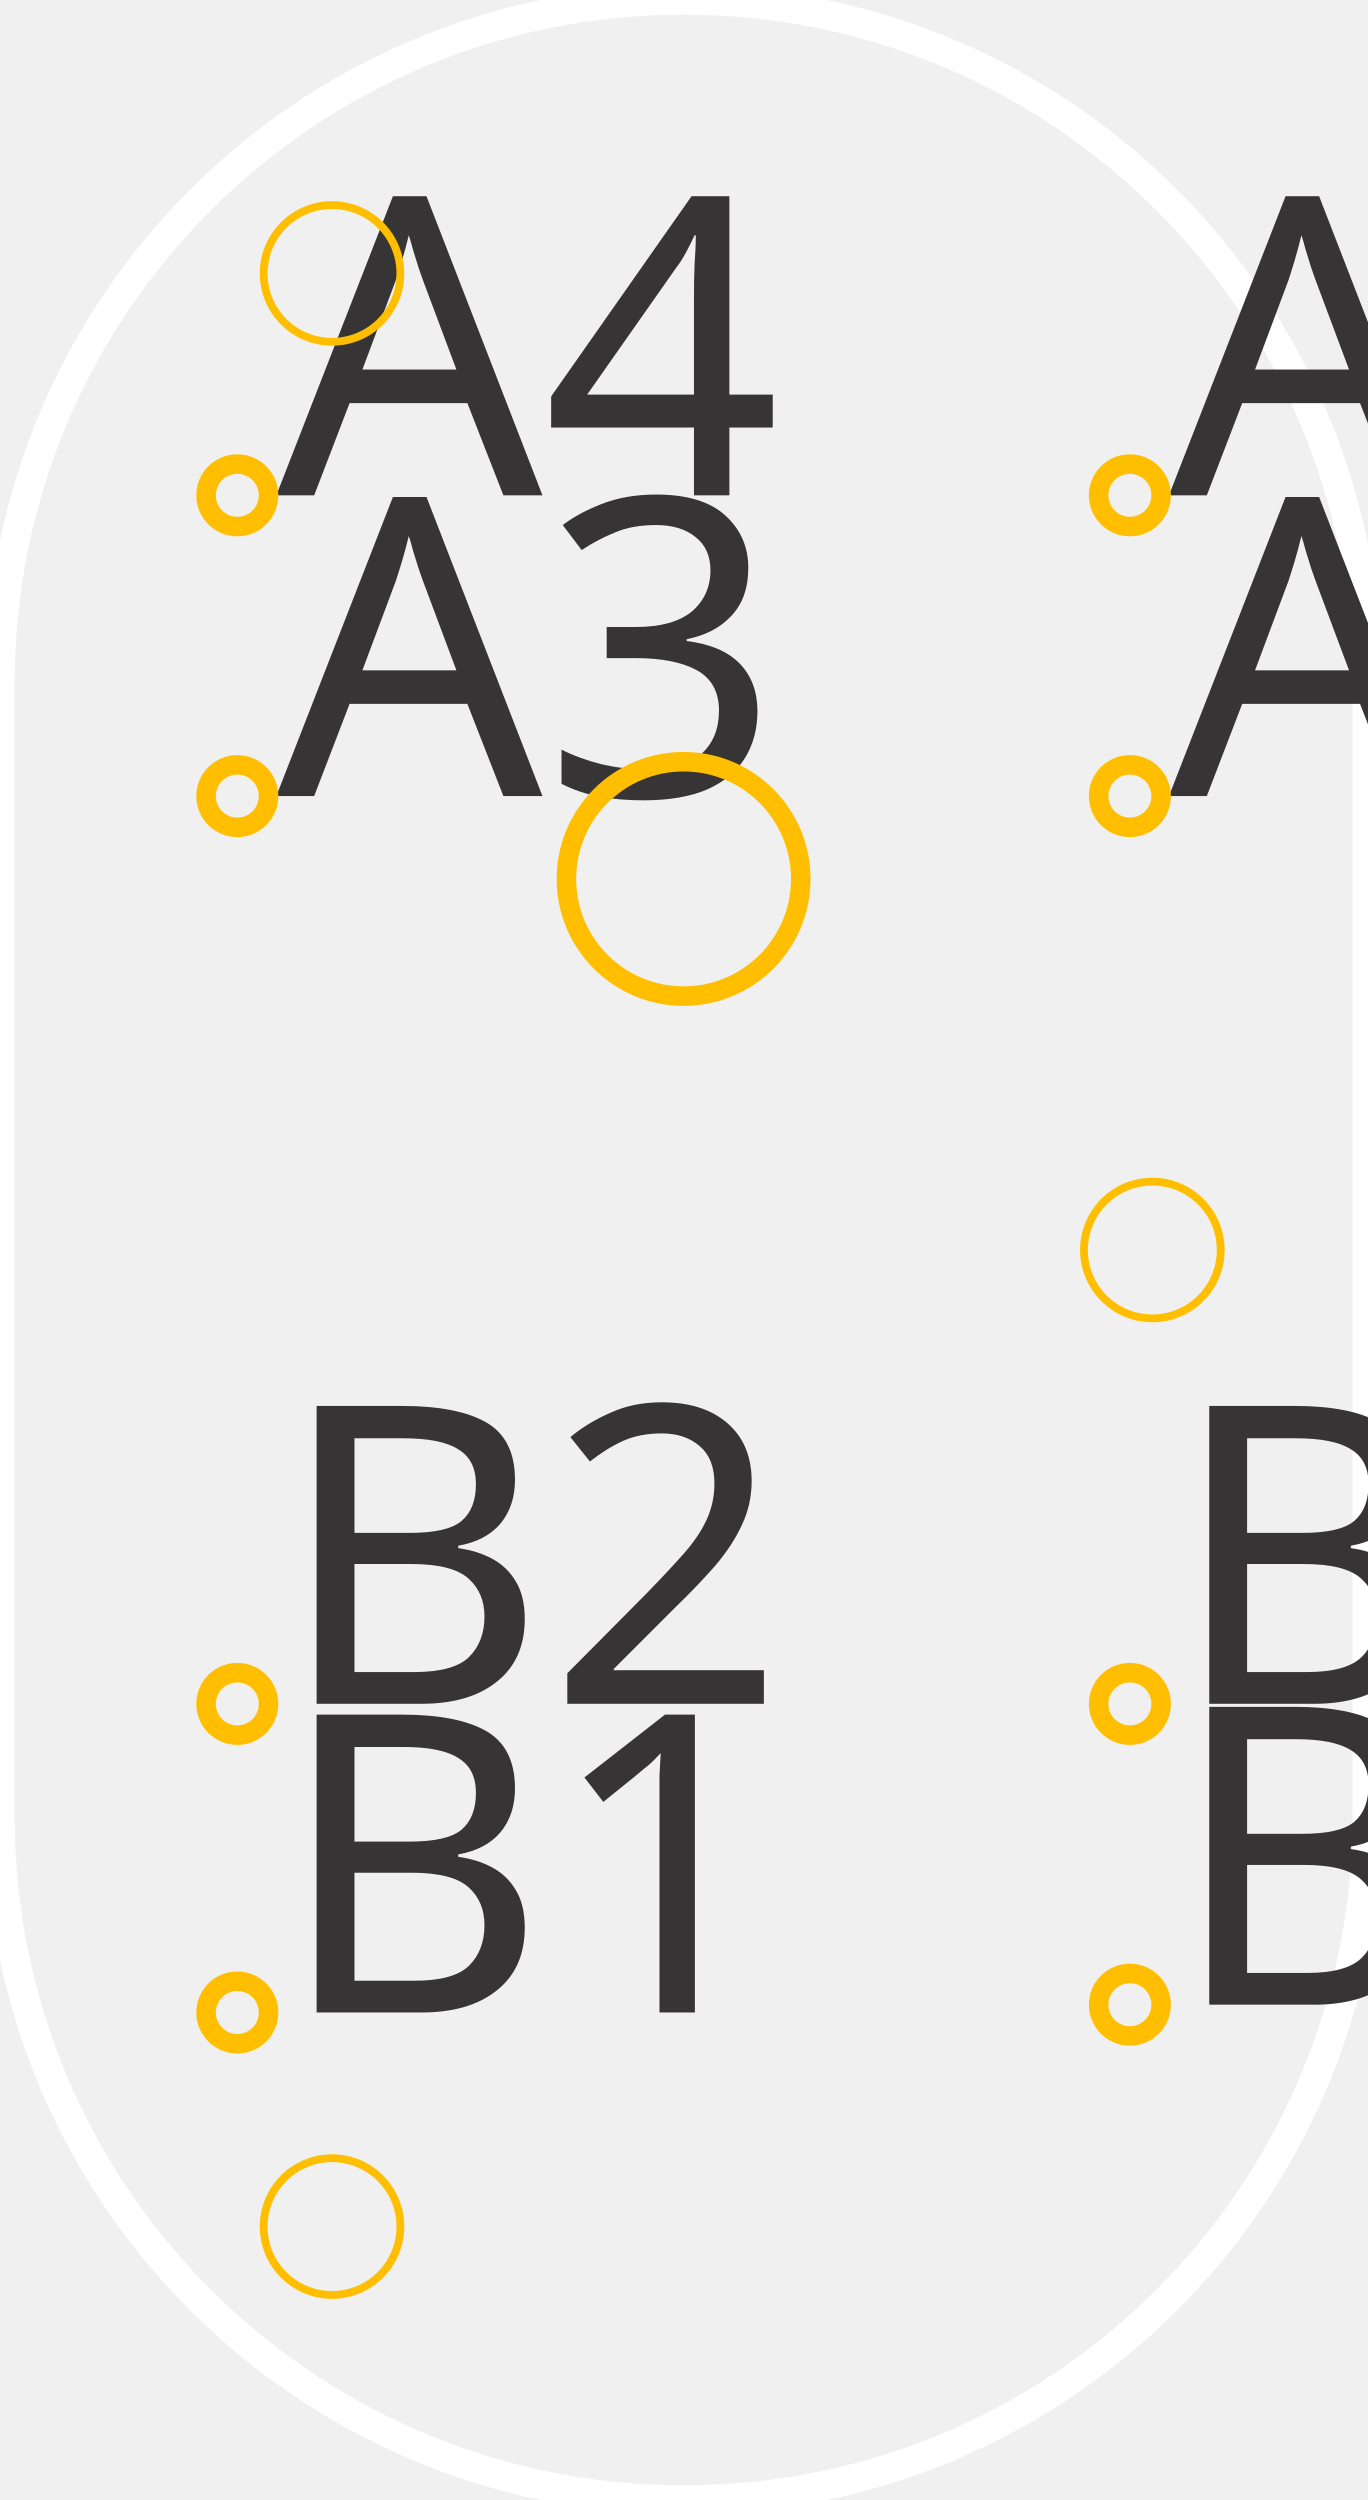
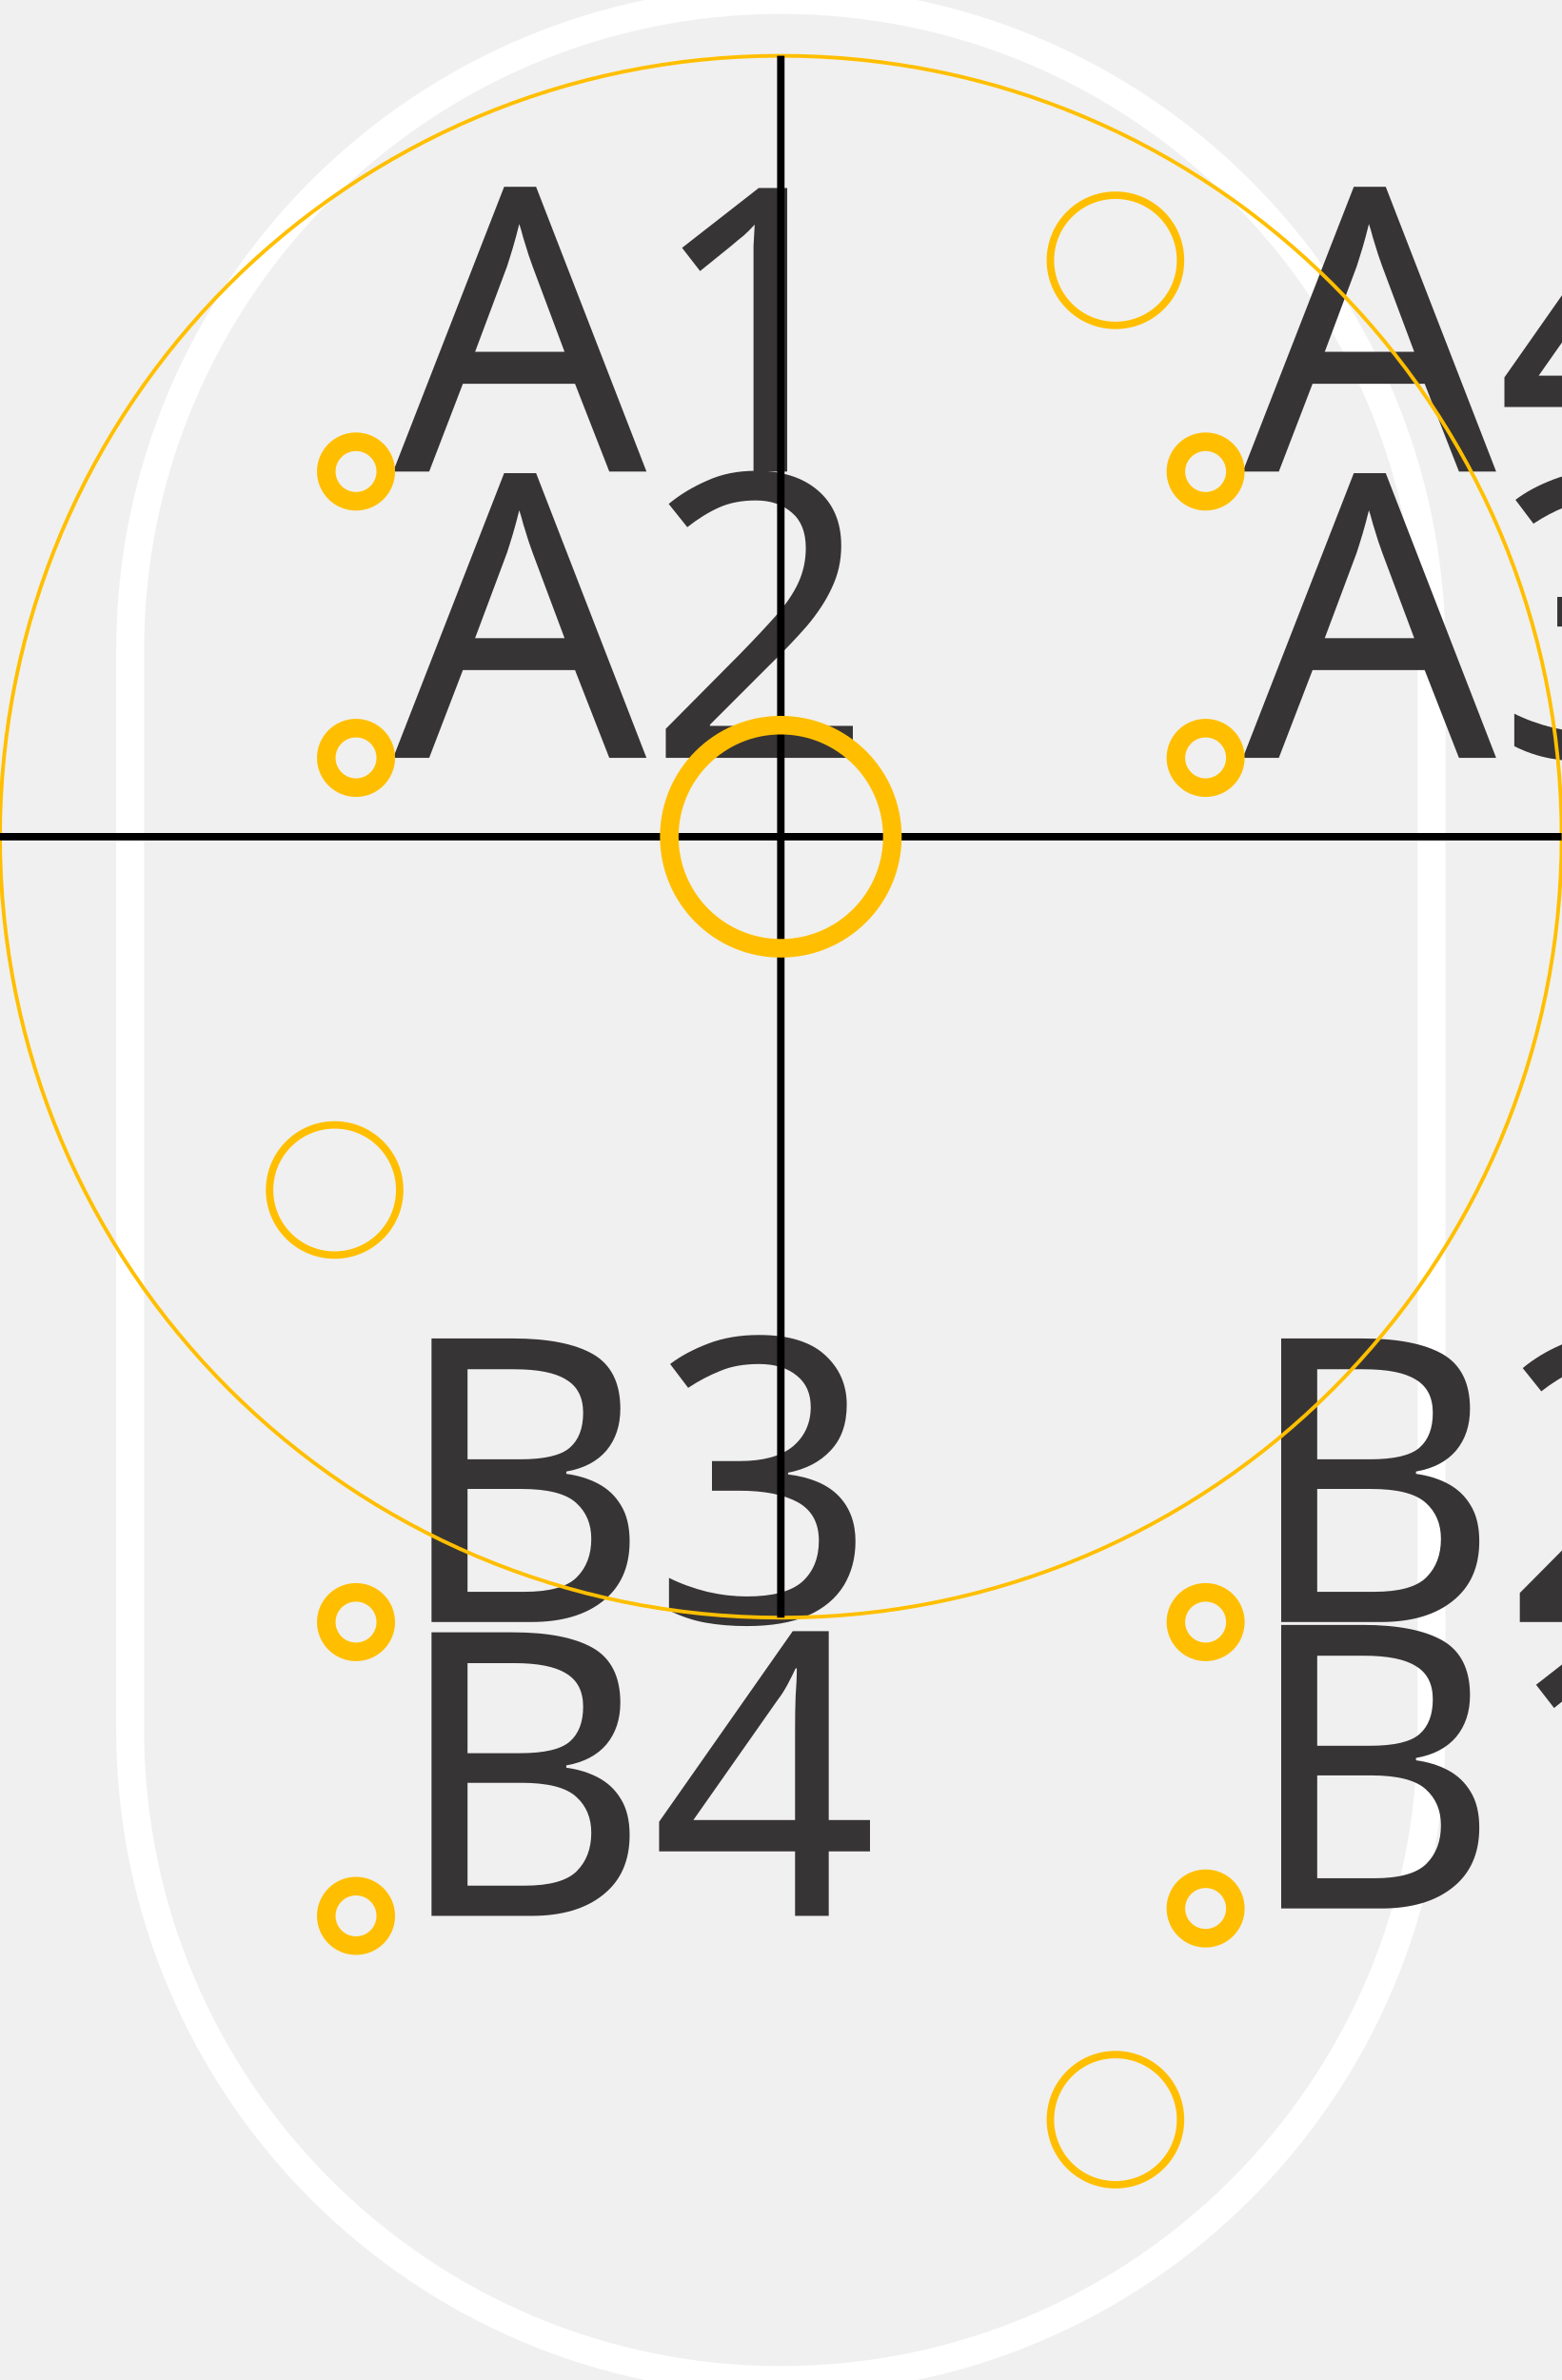
- <svg xmlns="http://www.w3.org/2000/svg" version="1.1" id="Layer_1" x="0" y="0" width="35mm" height="64mm" viewBox="0 0 35 64" enable-background="new 0 0 35 65" xml:space="preserve">
+ <svg xmlns="http://www.w3.org/2000/svg" version="1.1" id="Layer_1" x="0" y="0" width="42mm" height="64mm" viewBox="-3.5 0 42 64" enable-background="new -3.5 0 42 64" xml:space="preserve">
  <g id="silkscreen">
    <rect fill="none" stroke="#FFFFFF" stroke-width="0.75" width="35" height="64" x="0" y="0" ry="17.5" />
-     <text id="textA1" x="29.925" y="12.68" font-family="OCRA" font-size="8pt" fill="#373435">A1</text>
-     <text id="textA2" x="29.925" y="20.38" font-family="OCRA" font-size="8pt" fill="#373435">A2</text>
-     <text id="textA3" x="7.075" y="20.38" font-family="OCRA" font-size="8pt" fill="#373435">A3</text>
-     <text id="textA4" x="7.075" y="12.68" font-family="OCRA" font-size="8pt" fill="#373435">A4</text>
-     <text id="textB1" x="7.075" y="51.52" font-family="OCRA" font-size="8pt" fill="#373435">B1</text>
-     <text id="textB2" x="7.075" y="43.62" font-family="OCRA" font-size="8pt" fill="#373435">B2</text>
-     <text id="textB3" x="29.925" y="43.62" font-family="OCRA" font-size="8pt" fill="#373435">B3</text>
-     <text id="textB4" x="29.925" y="51.32" font-family="OCRA" font-size="8pt" fill="#373435">B4</text>
+     <text id="textA4" x="29.925" y="12.68" font-family="OCRA" font-size="8pt" fill="#373435">A4</text>
+     <text id="textA3" x="29.925" y="20.38" font-family="OCRA" font-size="8pt" fill="#373435">A3</text>
+     <text id="textA2" x="7.075" y="20.38" font-family="OCRA" font-size="8pt" fill="#373435">A2</text>
+     <text id="textA1" x="7.075" y="12.68" font-family="OCRA" font-size="8pt" fill="#373435">A1</text>
+     <text id="textB4" x="7.075" y="51.52" font-family="OCRA" font-size="8pt" fill="#373435">B4</text>
+     <text id="textB3" x="7.075" y="43.62" font-family="OCRA" font-size="8pt" fill="#373435">B3</text>
+     <text id="textB2" x="29.925" y="43.62" font-family="OCRA" font-size="8pt" fill="#373435">B2</text>
+     <text id="textB1" x="29.925" y="51.32" font-family="OCRA" font-size="8pt" fill="#373435">B1</text>
+     <g transform="translate(17.5 22.5)">
+       <circle id="perimeter" fill="none" stroke="#FFBF00" stroke-width="0.1" r="21" cx="0" cy="0" />
+       <line id="3" x1="0" y1="0" x2="21.00" y2="00.00" stroke-width=".2" stroke="black" />
+       <line id="6" x1="0" y1="0" x2="00.00" y2="21.00" stroke-width=".2" stroke="black" />
+       <line id="9" x1="0" y1="0" x2="-21.00" y2="00.00" stroke-width=".2" stroke="black" />
+       <line id="12" x1="0" y1="0" x2="00.00" y2="-21.00" stroke-width=".2" stroke="black" />
+     </g>
  </g>
  <g id="copper0">
    <g id="copper1">
-       <circle id="connA1pin" fill="none" stroke="#FFBF00" stroke-width="0.5" cx="28.925" cy="12.68" r="0.8" />
-       <circle id="connA2pin" fill="none" stroke="#FFBF00" stroke-width="0.5" cx="28.925" cy="20.38" r="0.8" />
-       <circle id="connA3pin" fill="none" stroke="#FFBF00" stroke-width="0.5" cx="6.075" cy="20.38" r="0.8" />
-       <circle id="connA4pin" fill="none" stroke="#FFBF00" stroke-width="0.5" cx="6.075" cy="12.68" r="0.8" />
+       <circle id="connA4pin" fill="none" stroke="#FFBF00" stroke-width="0.5" cx="28.925" cy="12.68" r="0.8" />
+       <circle id="connA3pin" fill="none" stroke="#FFBF00" stroke-width="0.5" cx="28.925" cy="20.38" r="0.8" />
+       <circle id="connA2pin" fill="none" stroke="#FFBF00" stroke-width="0.5" cx="6.075" cy="20.38" r="0.8" />
+       <circle id="connA1pin" fill="none" stroke="#FFBF00" stroke-width="0.5" cx="6.075" cy="12.68" r="0.8" />
      <circle id="connB1pin" fill="none" stroke="#FFBF00" stroke-width="0.5" cx="6.075" cy="51.52" r="0.8" />
      <circle id="connB2pin" fill="none" stroke="#FFBF00" stroke-width="0.5" cx="6.075" cy="43.62" r="0.8" />
      <circle id="connB3pin" fill="none" stroke="#FFBF00" stroke-width="0.5" cx="28.925" cy="43.62" r="0.8" />
      <circle id="connB4pin" fill="none" stroke="#FFBF00" stroke-width="0.5" cx="28.925" cy="51.32" r="0.8" />
      <circle id="shaft" fill="none" stroke="#FFBF00" stroke-width="0.5" cx="17.5" cy="22.5" r="3.0" />
-       <circle id="align1" fill="none" stroke="#FFBF00" stroke-width="0.2" cx="8.5" cy="7" r="1.75" />
-       <circle id="align2" fill="none" stroke="#FFBF00" stroke-width="0.2" cx="29.5" cy="32" r="1.75" />
-       <circle id="align3" fill="none" stroke="#FFBF00" stroke-width="0.2" cx="8.5" cy="57" r="1.75" />
+       <circle id="align1" fill="none" stroke="#FFBF00" stroke-width="0.2" cx="26.5" cy="7" r="1.75" />
+       <circle id="align2" fill="none" stroke="#FFBF00" stroke-width="0.2" cx="5.5" cy="32" r="1.75" />
+       <circle id="align3" fill="none" stroke="#FFBF00" stroke-width="0.2" cx="26.5" cy="57" r="1.75" />
    </g>
  </g>
  <g id="keepout">
</g>
  <g id="soldermask">
</g>
  <g id="outline">
</g>
</svg>
